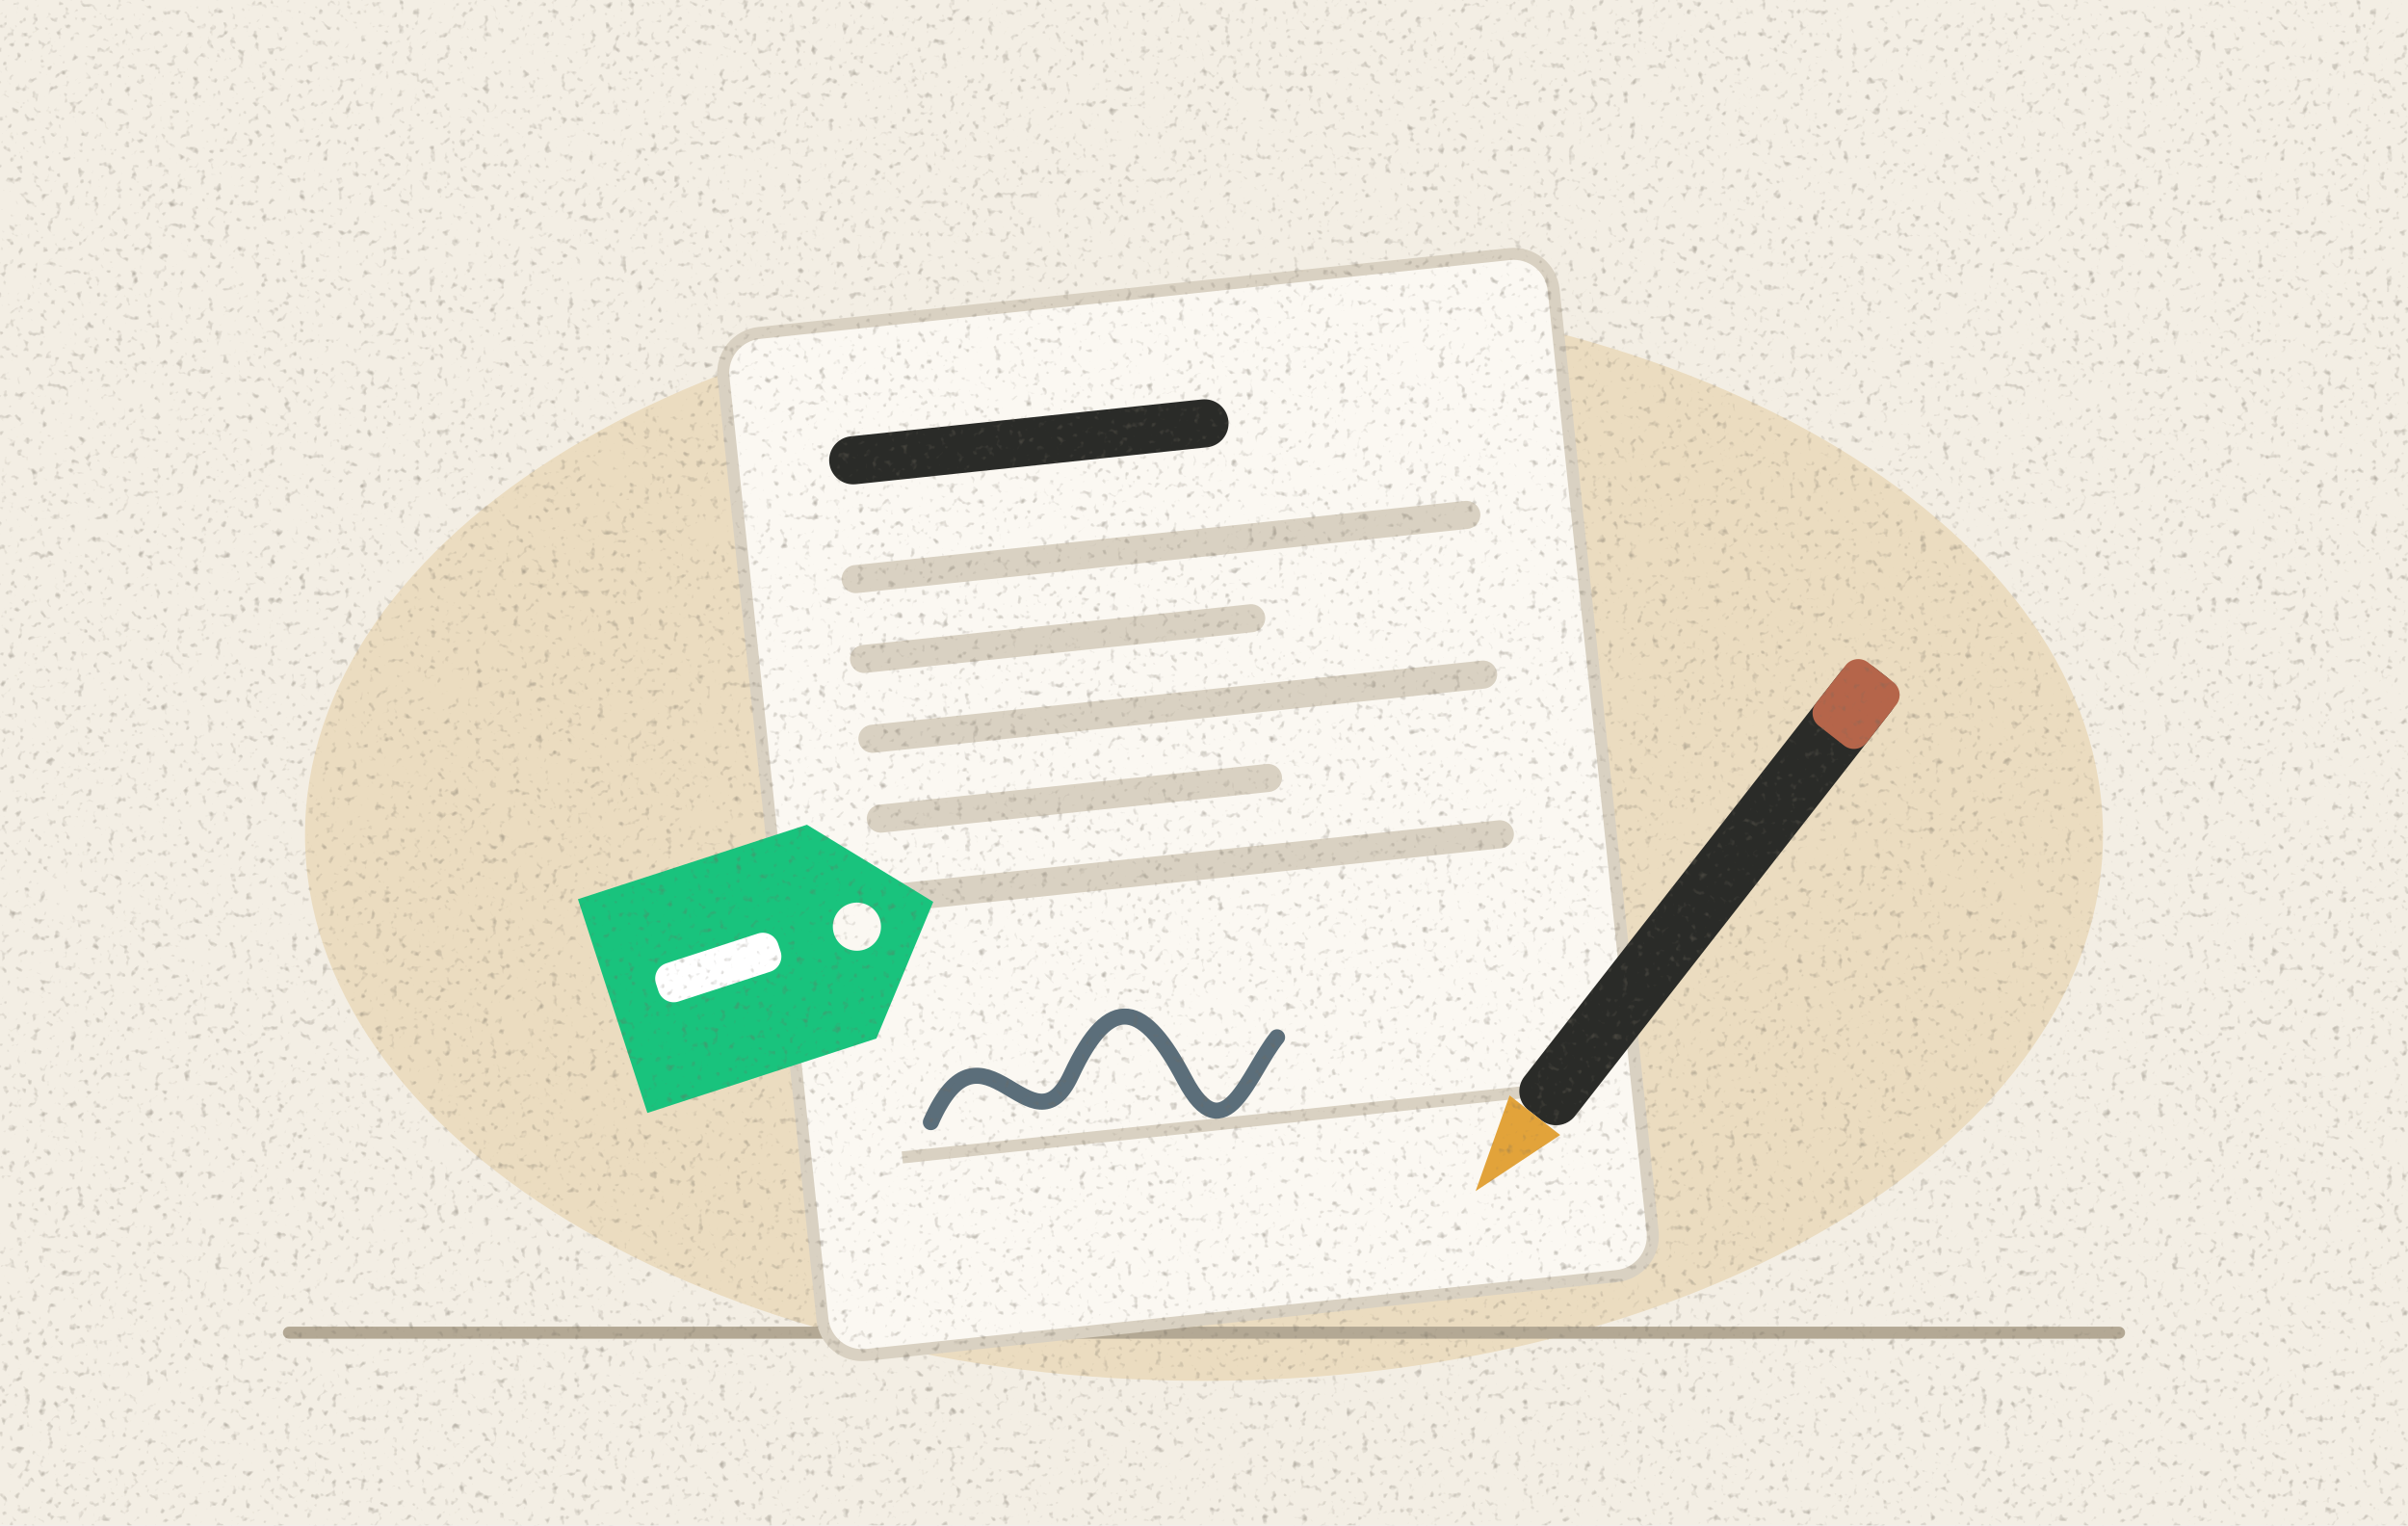
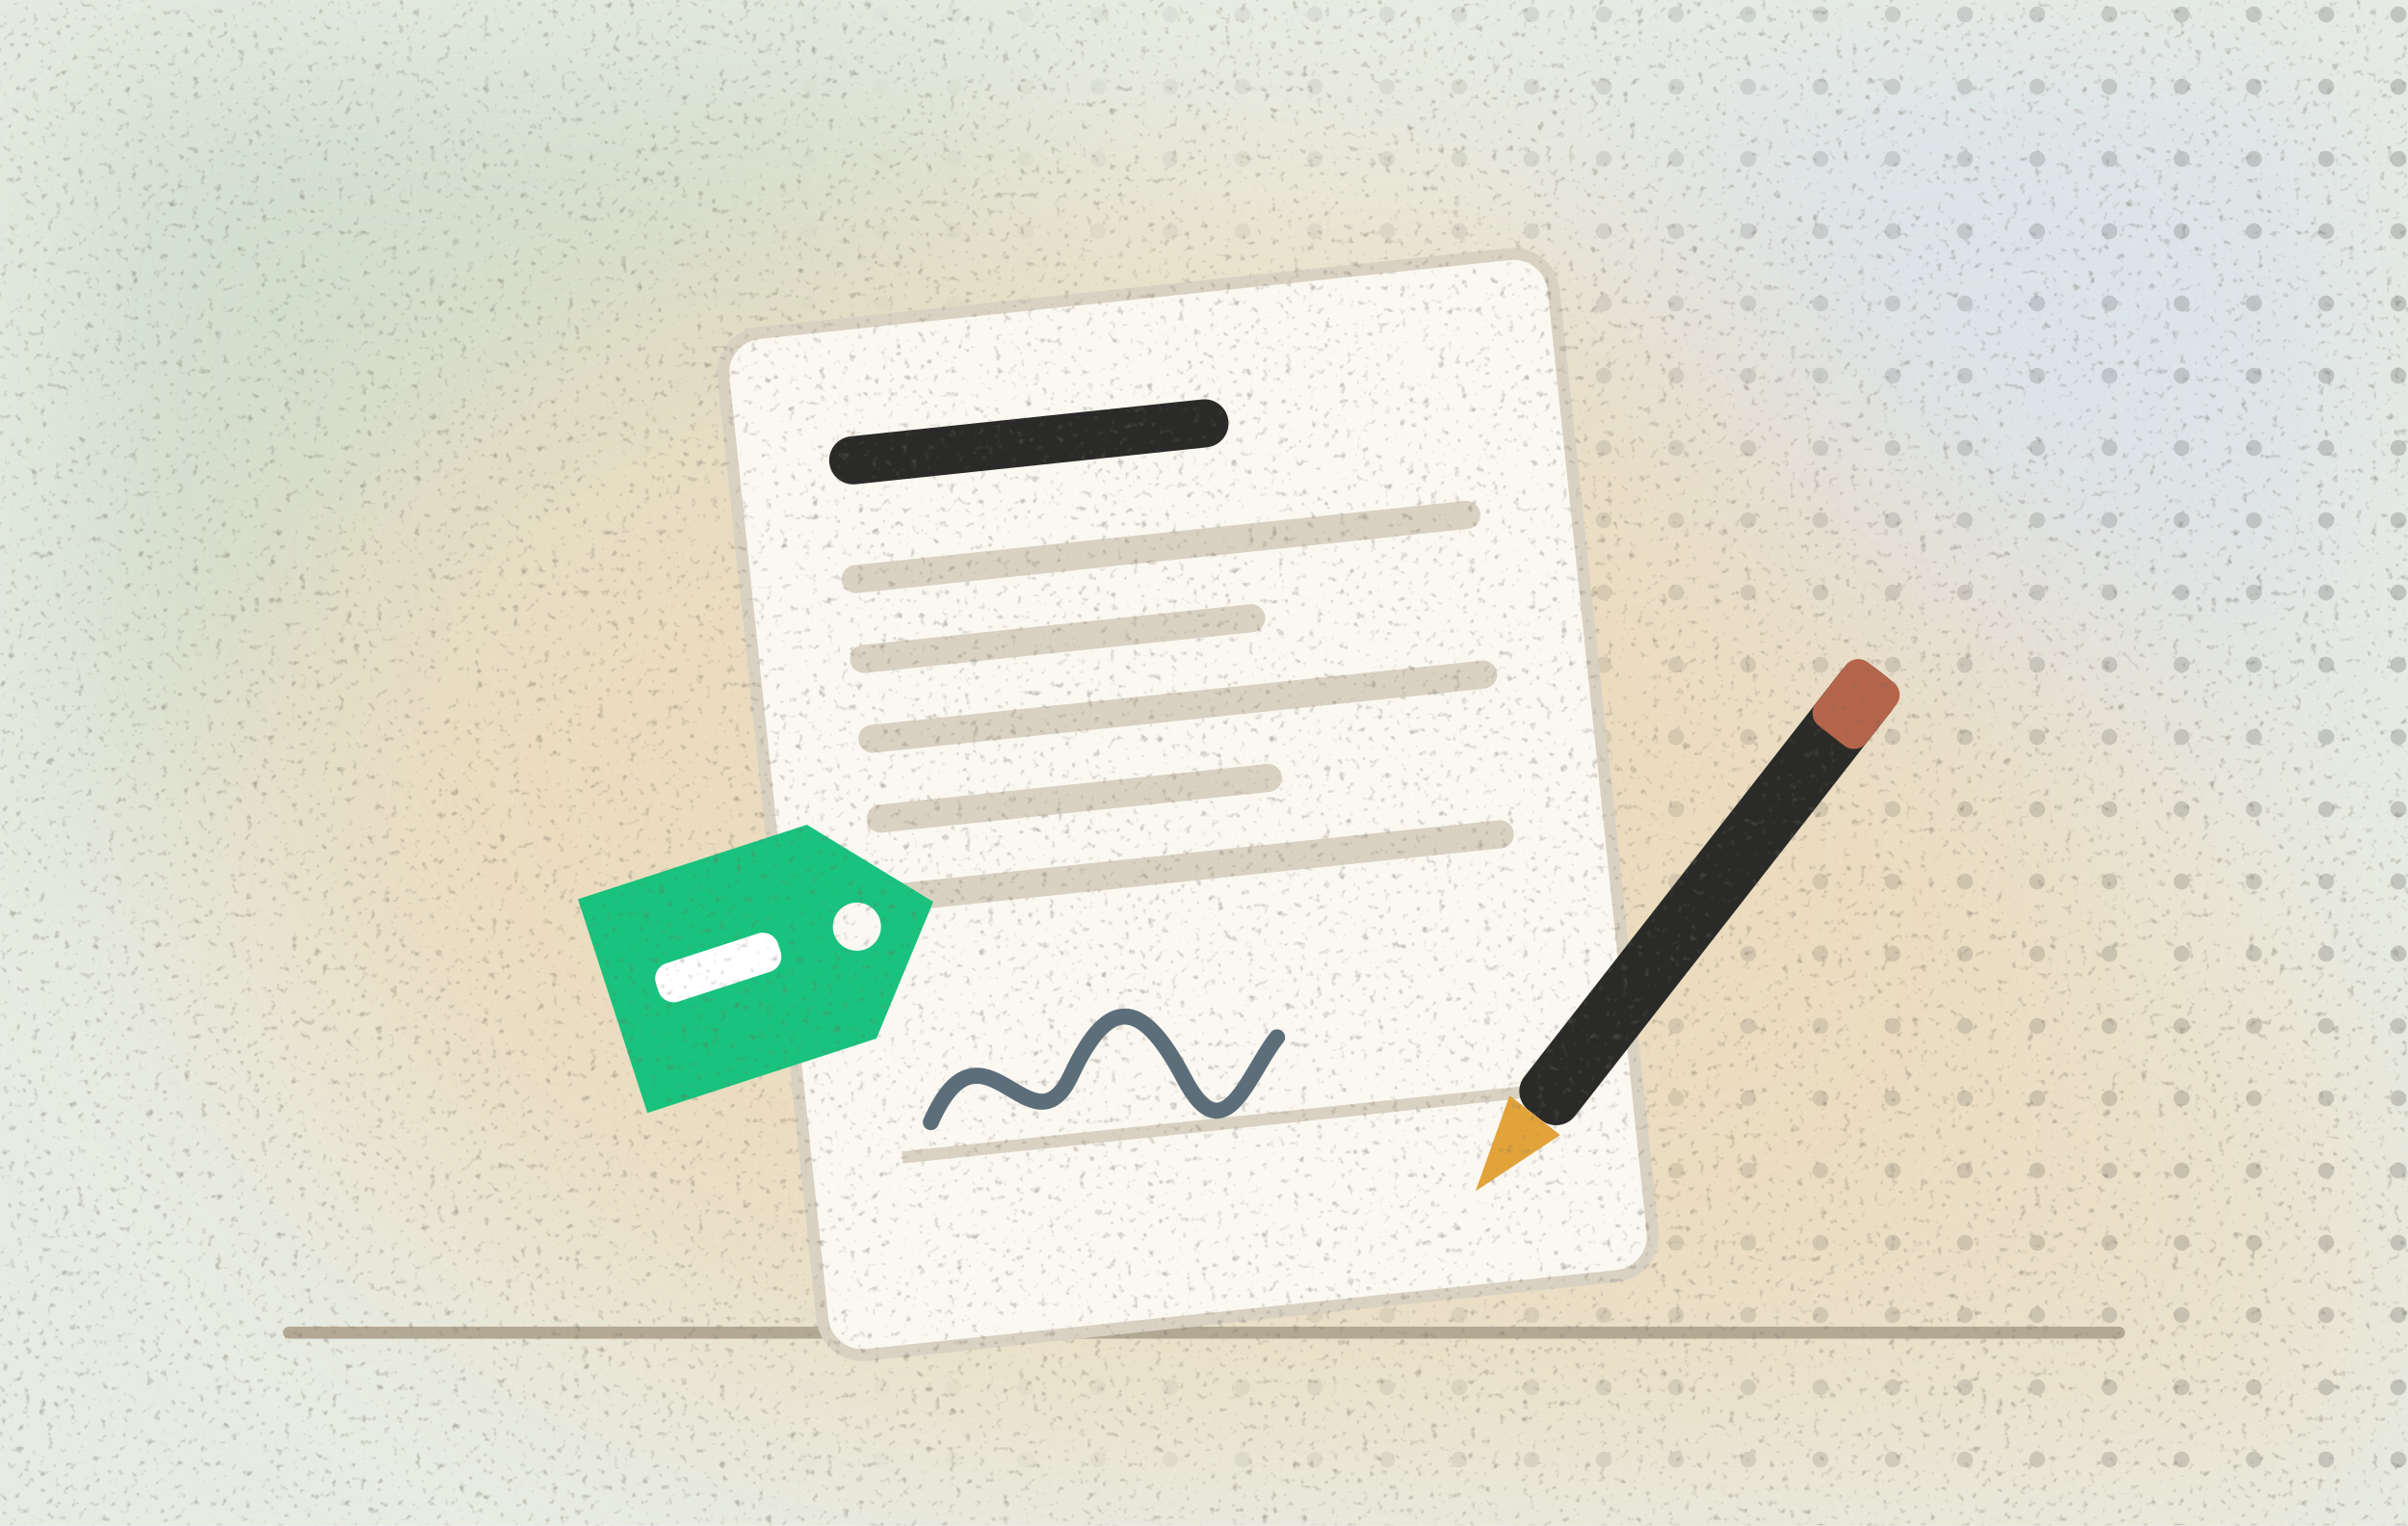
<svg xmlns="http://www.w3.org/2000/svg" viewBox="0 0 300 190" width="300" height="190">
  <defs>
+     <filter id="atmb" x="-50%" y="-50%" width="200%" height="200%">
+       <feGaussianBlur stdDeviation="18.0" />
+     </filter>
+     <pattern id="atmd" width="9" height="9" patternUnits="userSpaceOnUse">
+       <circle cx="1.8" cy="1.8" r="1.0" fill="#2A2B28" />
+     </pattern>
+     <linearGradient id="atmf" x1="0" x2="1" y1="0" y2="0">
+       <stop offset="0.3" stop-color="#FFFFFF" stop-opacity="0" />
+       <stop offset="1" stop-color="#FFFFFF" stop-opacity="1" />
+     </linearGradient>
+     <mask id="atmm">
+       <rect width="300" height="190" fill="url(#atmf)" />
+     </mask>
    <filter id="edf48" x="0" y="0" width="100%" height="100%">
      <feTurbulence type="fractalNoise" baseFrequency="1.05" numOctaves="2" seed="256" stitchTiles="stitch" result="n" />
      <feColorMatrix in="n" type="matrix" values="0 0 0 0 0.16  0 0 0 0 0.14  0 0 0 0 0.11  0 0 0 1.5 -0.92" />
      <feComposite in2="SourceAlpha" operator="in" />
    </filter>
-     <style>.a-b{animation:ab 7s ease-in-out infinite;transform-box:fill-box;transform-origin:center}.a-f{animation:af 5s ease-in-out infinite}.a-p{animation:ap 2.6s ease-in-out infinite}@keyframes ab{50%{transform:scale(1.04)}}@keyframes af{50%{transform:translateY(-3px)}}@keyframes ap{50%{opacity:.55}}@media (prefers-reduced-motion:reduce){*{animation:none!important}}</style>
  </defs>
  <g id="edx48">
-     <rect x="0" y="0" width="300" height="190" fill="#F3EEE4" />
-     <ellipse class="a-b" cx="150" cy="104" rx="112" ry="68" fill="#EBDCC0" />
+     <rect width="300" height="190" fill="#E7ECE3" />
+     <g filter="url(#atmb)">
+       <circle class="atm-drift" cx="36" cy="15" r="90" fill="#CFDCCB" opacity="0.9" />
+       <ellipse cx="150" cy="104" rx="121" ry="76" fill="#EBDCC0" />
+       <circle class="atm-drift" style="animation-delay: -7s" cx="282" cy="8" r="78" fill="#DCE3E8" />
+       <circle class="atm-drift" style="animation-delay: -12s" cx="258" cy="194" r="72" fill="#EBDCC0" opacity="0.8" />
+     </g>
+     <rect width="300" height="190" fill="url(#atmd)" opacity="0.2" mask="url(#atmm)" />
    <path d="M36 166 H264" stroke="#B3A894" stroke-width="1.5" stroke-linecap="round" />
-     <g class="a-f">
-       <g transform="rotate(-6 150 100)">
-         <rect x="96" y="36" width="104" height="128" rx="5" fill="#FBF8F2" stroke="#D9D1C2" stroke-width="1.5" />
-         <rect x="108" y="50" width="50" height="6" rx="3" fill="#2A2B28" />
-         <rect x="108" y="66" width="80" height="3.5" rx="1.75" fill="#D9D1C2" />
-         <rect x="108" y="76" width="52" height="3.5" rx="1.75" fill="#D9D1C2" />
-         <rect x="108" y="86" width="80" height="3.5" rx="1.75" fill="#D9D1C2" />
-         <rect x="108" y="96" width="52" height="3.5" rx="1.75" fill="#D9D1C2" />
-         <rect x="108" y="106" width="80" height="3.5" rx="1.75" fill="#D9D1C2" />
-         <path d="M108 140 H188" stroke="#D9D1C2" stroke-width="1.5" />
-         <path d="M112 136 c8 -14 12 6 18 -4 s10 -8 14 2 s8 0 12 -4" fill="none" stroke="#5B6E7A" stroke-width="2" stroke-linecap="round" />
-       </g>
-       <g transform="translate(206 120) rotate(38)">
-         <rect x="-4" y="-46" width="8" height="70" rx="3" fill="#2A2B28" />
-         <path d="M-4 24 L0 36 L4 24 Z" fill="#E2A33A" />
-         <rect x="-4" y="-46" width="8" height="10" rx="2" fill="#B5654A" />
-       </g>
-       <g transform="translate(72 112) rotate(-18)">
-         <path d="M0 0 h30 l12 14 l-12 14 h-30 Z" fill="#19C37D" class="a-p" />
-         <circle cx="32" cy="14" r="3" fill="#FBF8F2" />
-         <rect x="6" y="11" width="16" height="5" rx="2" fill="#FFFFFF" />
-       </g>
+     <g transform="rotate(-6 150 100)">
+       <rect x="96" y="36" width="104" height="128" rx="5" fill="#FBF8F2" stroke="#D9D1C2" stroke-width="1.5" />
+       <rect x="108" y="50" width="50" height="6" rx="3" fill="#2A2B28" />
+       <rect x="108" y="66" width="80" height="3.5" rx="1.75" fill="#D9D1C2" />
+       <rect x="108" y="76" width="52" height="3.5" rx="1.75" fill="#D9D1C2" />
+       <rect x="108" y="86" width="80" height="3.5" rx="1.75" fill="#D9D1C2" />
+       <rect x="108" y="96" width="52" height="3.5" rx="1.75" fill="#D9D1C2" />
+       <rect x="108" y="106" width="80" height="3.5" rx="1.75" fill="#D9D1C2" />
+       <path d="M108 140 H188" stroke="#D9D1C2" stroke-width="1.5" />
+       <path d="M112 136 c8 -14 12 6 18 -4 s10 -8 14 2 s8 0 12 -4" fill="none" stroke="#5B6E7A" stroke-width="2" stroke-linecap="round" />
+     </g>
+     <g transform="translate(206 120) rotate(38)">
+       <rect x="-4" y="-46" width="8" height="70" rx="3" fill="#2A2B28" />
+       <path d="M-4 24 L0 36 L4 24 Z" fill="#E2A33A" />
+       <rect x="-4" y="-46" width="8" height="10" rx="2" fill="#B5654A" />
+     </g>
+     <g transform="translate(72 112) rotate(-18)">
+       <path d="M0 0 h30 l12 14 l-12 14 h-30 Z" fill="#19C37D" />
+       <circle cx="32" cy="14" r="3" fill="#FBF8F2" />
+       <rect x="6" y="11" width="16" height="5" rx="2" fill="#FFFFFF" />
    </g>
  </g>
  <use href="#edx48" filter="url(#edf48)" />
</svg>
